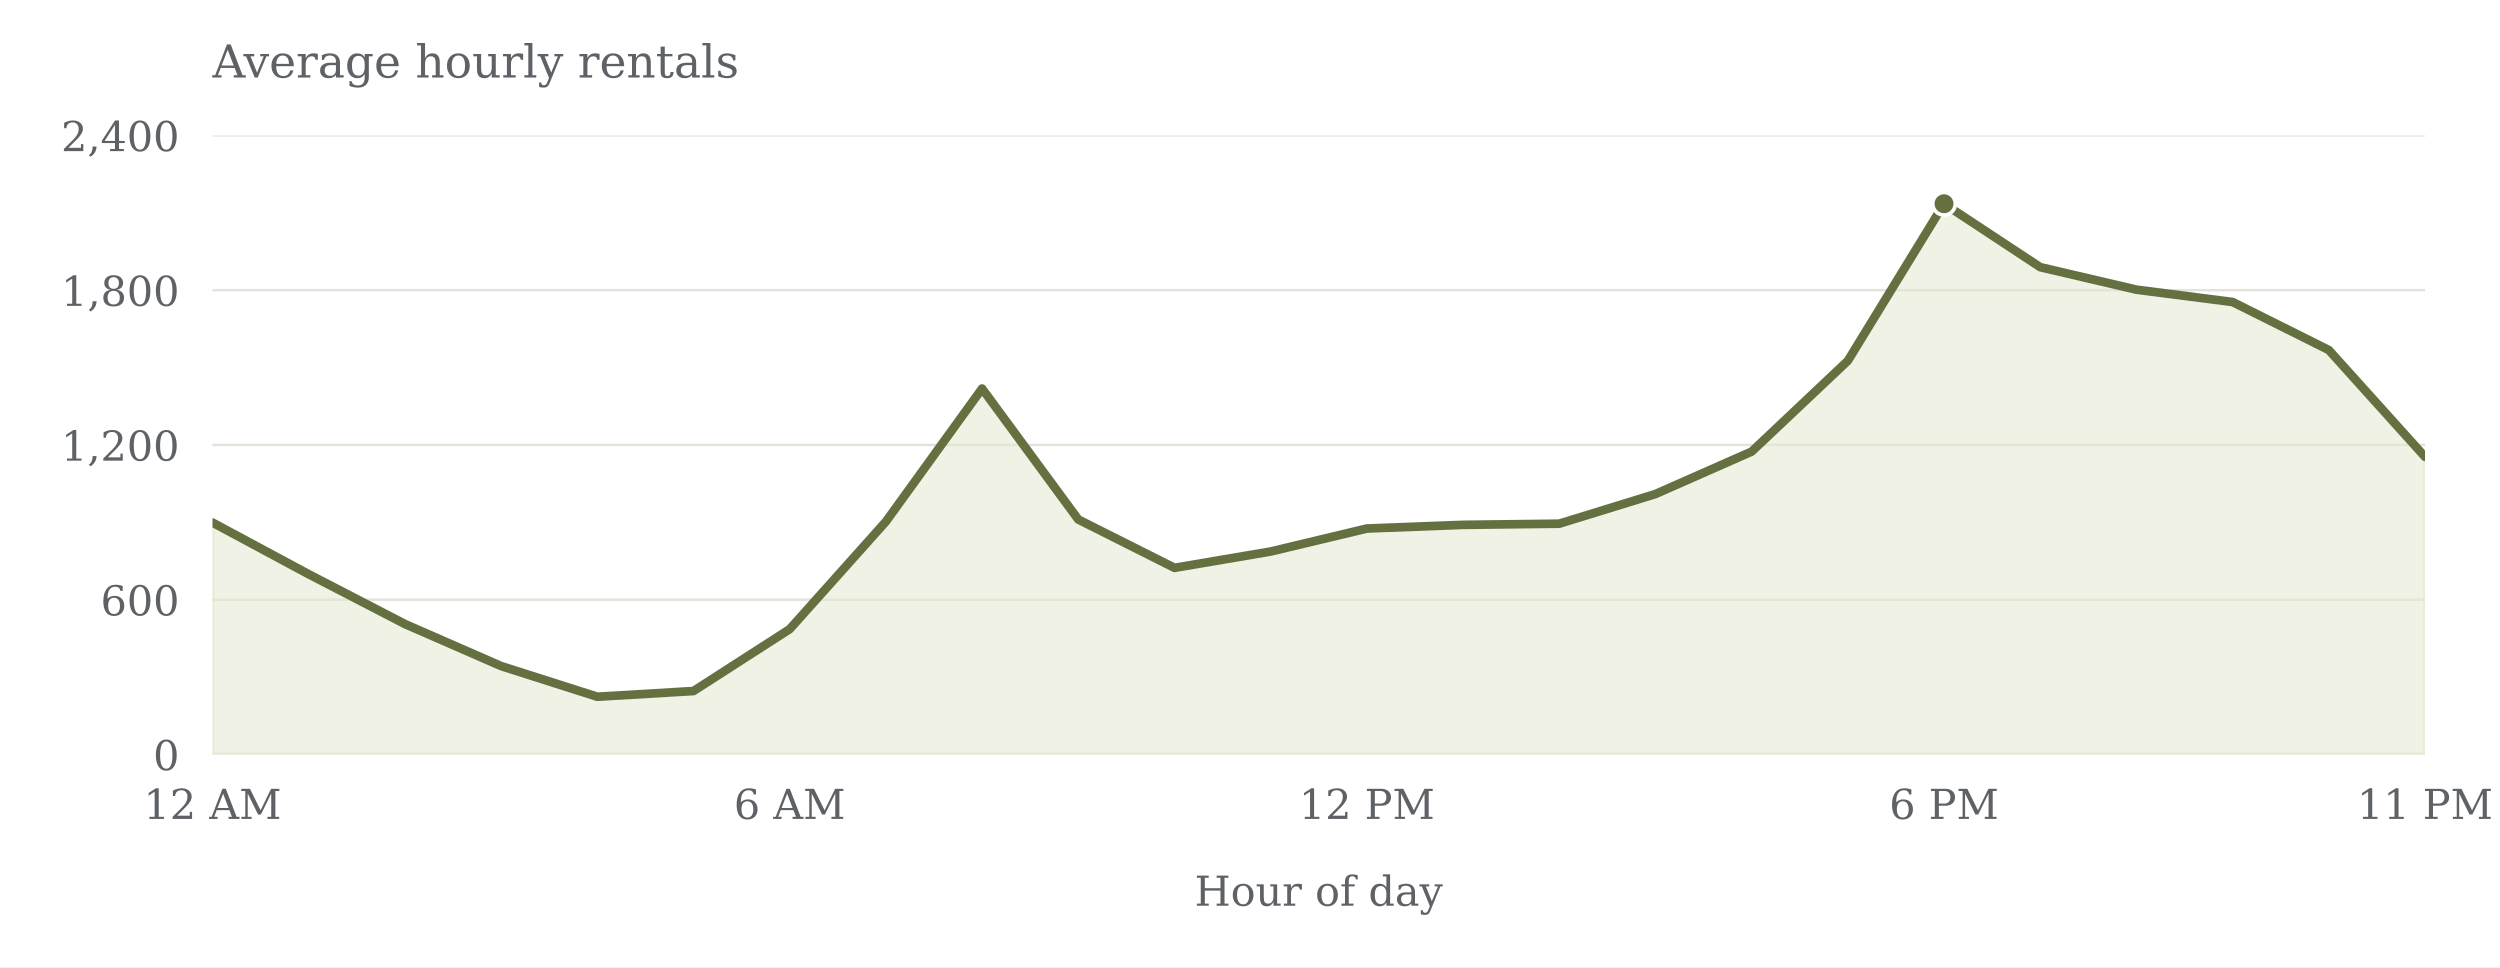
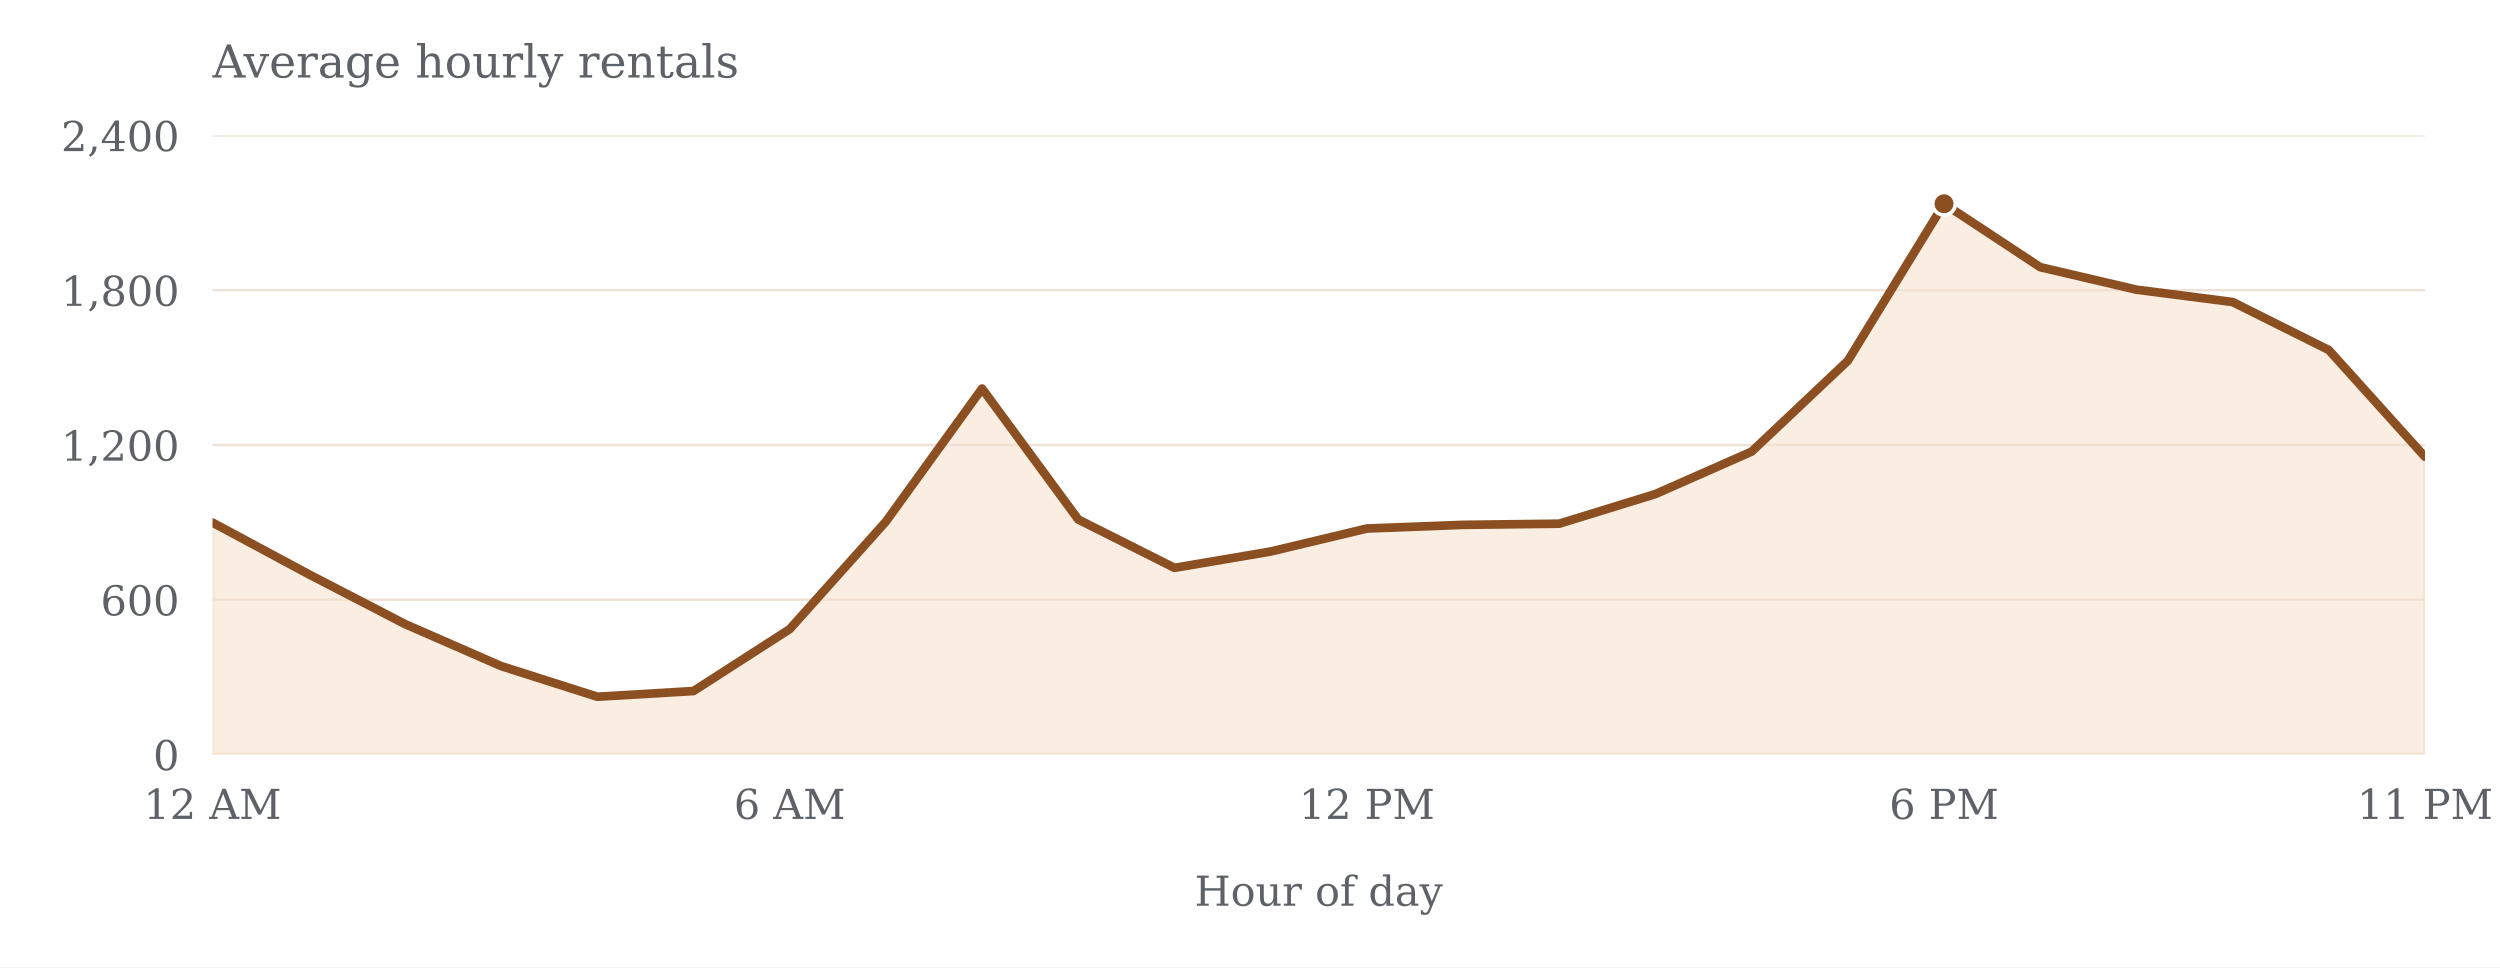
<svg xmlns="http://www.w3.org/2000/svg" xmlns:xlink="http://www.w3.org/1999/xlink" width="604.8pt" height="234pt" viewBox="0 0 604.8 234" version="1.1">
  <defs>
    <style type="text/css">*{stroke-linejoin: round; stroke-linecap: butt}</style>
  </defs>
  <g id="figure_1">
    <g id="patch_1">
      <path d="M 0 234  L 604.8 234  L 604.8 0  L 0 0  z " style="fill: #ffffff" />
    </g>
    <g id="axes_1">
      <g id="patch_2">
        <path d="M 51.408 182.52  L 586.656 182.52  L 586.656 32.76  L 51.408 32.76  z " style="fill: #ffffff" />
      </g>
      <g id="matplotlib.axis_1">
        <g id="xtick_1">
          <g id="line2d_1" />
          <g id="text_1">
            <text style="font-size: 10px; font-family: 'DejaVu Serif'; text-anchor: middle; fill: #5e6266" x="51.408" y="198.118" transform="rotate(-0 51.408 198.1177)">12 AM</text>
          </g>
        </g>
        <g id="xtick_2">
          <g id="line2d_2" />
          <g id="text_2">
            <text style="font-size: 10px; font-family: 'DejaVu Serif'; text-anchor: middle; fill: #5e6266" x="191.038" y="198.118" transform="rotate(-0 191.0379 198.1177)">6 AM</text>
          </g>
        </g>
        <g id="xtick_3">
          <g id="line2d_3" />
          <g id="text_3">
            <text style="font-size: 10px; font-family: 'DejaVu Serif'; text-anchor: middle; fill: #5e6266" x="330.668" y="198.118" transform="rotate(-0 330.6678 198.1177)">12 PM</text>
          </g>
        </g>
        <g id="xtick_4">
          <g id="line2d_4" />
          <g id="text_4">
            <text style="font-size: 10px; font-family: 'DejaVu Serif'; text-anchor: middle; fill: #5e6266" x="470.298" y="198.118" transform="rotate(-0 470.2977 198.1177)">6 PM</text>
          </g>
        </g>
        <g id="xtick_5">
          <g id="line2d_5" />
          <g id="text_5">
            <text style="font-size: 10px; font-family: 'DejaVu Serif'; text-anchor: middle; fill: #5e6266" x="586.656" y="198.118" transform="rotate(-0 586.656 198.1177)">11 PM</text>
          </g>
        </g>
        <g id="text_6">
          <text style="font-size: 10px; font-family: 'DejaVu Serif'; text-anchor: middle; fill: #5e6266" x="319.032" y="219.118" transform="rotate(-0 319.032 219.1184)">Hour of day</text>
        </g>
      </g>
      <g id="matplotlib.axis_2">
        <g id="ytick_1">
          <g id="line2d_6">
-             <path d="M 51.408 182.52  L 586.656 182.52  " clip-path="url(#pd521ee6e1f)" style="fill: none; stroke: #e2e4dc; stroke-width: 0.6; stroke-linecap: square" />
+             <path d="M 51.408 182.52  L 586.656 182.52  " clip-path="url(#pd521ee6e1f)" style="fill: none; stroke: #ede2d7; stroke-width: 0.6; stroke-linecap: square" />
          </g>
          <g id="line2d_7" />
          <g id="text_7">
            <text style="font-size: 10px; font-family: 'DejaVu Serif'; text-anchor: end; fill: #5e6266" x="43.408" y="186.319" transform="rotate(-0 43.408 186.3188)">0</text>
          </g>
        </g>
        <g id="ytick_2">
          <g id="line2d_8">
-             <path d="M 51.408 145.08  L 586.656 145.08  " clip-path="url(#pd521ee6e1f)" style="fill: none; stroke: #e2e4dc; stroke-width: 0.6; stroke-linecap: square" />
+             <path d="M 51.408 145.08  L 586.656 145.08  " clip-path="url(#pd521ee6e1f)" style="fill: none; stroke: #ede2d7; stroke-width: 0.6; stroke-linecap: square" />
          </g>
          <g id="line2d_9" />
          <g id="text_8">
            <text style="font-size: 10px; font-family: 'DejaVu Serif'; text-anchor: end; fill: #5e6266" x="43.408" y="148.879" transform="rotate(-0 43.408 148.8788)">600</text>
          </g>
        </g>
        <g id="ytick_3">
          <g id="line2d_10">
-             <path d="M 51.408 107.64  L 586.656 107.64  " clip-path="url(#pd521ee6e1f)" style="fill: none; stroke: #e2e4dc; stroke-width: 0.6; stroke-linecap: square" />
+             <path d="M 51.408 107.64  L 586.656 107.64  " clip-path="url(#pd521ee6e1f)" style="fill: none; stroke: #ede2d7; stroke-width: 0.6; stroke-linecap: square" />
          </g>
          <g id="line2d_11" />
          <g id="text_9">
            <text style="font-size: 10px; font-family: 'DejaVu Serif'; text-anchor: end; fill: #5e6266" x="43.408" y="111.439" transform="rotate(-0 43.408 111.4388)">1,200</text>
          </g>
        </g>
        <g id="ytick_4">
          <g id="line2d_12">
-             <path d="M 51.408 70.2  L 586.656 70.2  " clip-path="url(#pd521ee6e1f)" style="fill: none; stroke: #e2e4dc; stroke-width: 0.6; stroke-linecap: square" />
+             <path d="M 51.408 70.2  L 586.656 70.2  " clip-path="url(#pd521ee6e1f)" style="fill: none; stroke: #ede2d7; stroke-width: 0.6; stroke-linecap: square" />
          </g>
          <g id="line2d_13" />
          <g id="text_10">
            <text style="font-size: 10px; font-family: 'DejaVu Serif'; text-anchor: end; fill: #5e6266" x="43.408" y="73.999" transform="rotate(-0 43.408 73.99883)">1,800</text>
          </g>
        </g>
        <g id="ytick_5">
          <g id="line2d_14">
-             <path d="M 51.408 32.76  L 586.656 32.76  " clip-path="url(#pd521ee6e1f)" style="fill: none; stroke: #e2e4dc; stroke-width: 0.6; stroke-linecap: square" />
+             <path d="M 51.408 32.76  L 586.656 32.76  " clip-path="url(#pd521ee6e1f)" style="fill: none; stroke: #ede2d7; stroke-width: 0.6; stroke-linecap: square" />
          </g>
          <g id="line2d_15" />
          <g id="text_11">
            <text style="font-size: 10px; font-family: 'DejaVu Serif'; text-anchor: end; fill: #5e6266" x="43.408" y="36.559" transform="rotate(-0 43.408 36.55883)">2,400</text>
          </g>
        </g>
      </g>
      <g id="FillBetweenPolyCollection_1">
        <defs>
-           <path id="m45abd65108" d="M 51.408 -51.48  L 51.408 -107.582  L 74.68 -95.083  L 97.951 -83.039  L 121.223 -72.863  L 144.495 -65.446  L 167.766 -66.826  L 191.038 -81.796  L 214.31 -107.814  L 237.581 -140.001  L 260.853 -108.326  L 284.125 -96.626  L 307.396 -100.58  L 330.668 -106.14  L 353.939 -107.028  L 377.211 -107.308  L 400.483 -114.486  L 423.754 -124.748  L 447.026 -146.721  L 470.298 -184.713  L 493.569 -169.369  L 516.841 -163.92  L 540.113 -160.934  L 563.384 -149.315  L 586.656 -123.483  L 586.656 -51.48  L 586.656 -51.48  L 563.384 -51.48  L 540.113 -51.48  L 516.841 -51.48  L 493.569 -51.48  L 470.298 -51.48  L 447.026 -51.48  L 423.754 -51.48  L 400.483 -51.48  L 377.211 -51.48  L 353.939 -51.48  L 330.668 -51.48  L 307.396 -51.48  L 284.125 -51.48  L 260.853 -51.48  L 237.581 -51.48  L 214.31 -51.48  L 191.038 -51.48  L 167.766 -51.48  L 144.495 -51.48  L 121.223 -51.48  L 97.951 -51.48  L 74.68 -51.48  L 51.408 -51.48  z " style="stroke: #e1e7cd; stroke-opacity: 0.55" />
+           <path id="m45abd65108" d="M 51.408 -51.48  L 51.408 -107.582  L 74.68 -95.083  L 97.951 -83.039  L 121.223 -72.863  L 144.495 -65.446  L 167.766 -66.826  L 191.038 -81.796  L 214.31 -107.814  L 237.581 -140.001  L 260.853 -108.326  L 284.125 -96.626  L 307.396 -100.58  L 330.668 -106.14  L 353.939 -107.028  L 377.211 -107.308  L 400.483 -114.486  L 423.754 -124.748  L 447.026 -146.721  L 470.298 -184.713  L 493.569 -169.369  L 516.841 -163.92  L 540.113 -160.934  L 563.384 -149.315  L 586.656 -123.483  L 586.656 -51.48  L 586.656 -51.48  L 563.384 -51.48  L 540.113 -51.48  L 516.841 -51.48  L 493.569 -51.48  L 470.298 -51.48  L 447.026 -51.48  L 423.754 -51.48  L 400.483 -51.48  L 377.211 -51.48  L 353.939 -51.48  L 330.668 -51.48  L 307.396 -51.48  L 284.125 -51.48  L 260.853 -51.48  L 237.581 -51.48  L 214.31 -51.48  L 191.038 -51.48  L 167.766 -51.48  L 144.495 -51.48  L 121.223 -51.48  L 97.951 -51.48  L 74.68 -51.48  L 51.408 -51.48  z " style="stroke: #f6dfca; stroke-opacity: 0.55" />
        </defs>
        <g clip-path="url(#pd521ee6e1f)">
-           <use xlink:href="#m45abd65108" x="0" y="234" style="fill: #e1e7cd; fill-opacity: 0.55; stroke: #e1e7cd; stroke-opacity: 0.55" />
+           <use xlink:href="#m45abd65108" x="0" y="234" style="fill: #f6dfca; fill-opacity: 0.55; stroke: #f6dfca; stroke-opacity: 0.55" />
        </g>
      </g>
      <g id="line2d_16">
-         <path d="M 51.408 126.418  L 74.68 138.917  L 97.951 150.961  L 121.223 161.137  L 144.495 168.554  L 167.766 167.174  L 191.038 152.204  L 214.31 126.186  L 237.581 93.999  L 260.853 125.674  L 284.125 137.374  L 307.396 133.42  L 330.668 127.86  L 353.939 126.972  L 377.211 126.692  L 400.483 119.514  L 423.754 109.252  L 447.026 87.279  L 470.298 49.287  L 493.569 64.631  L 516.841 70.08  L 540.113 73.066  L 563.384 84.685  L 586.656 110.517  " clip-path="url(#pd521ee6e1f)" style="fill: none; stroke: #657041; stroke-width: 2.1; stroke-linecap: round" />
+         <path d="M 51.408 126.418  L 74.68 138.917  L 97.951 150.961  L 121.223 161.137  L 144.495 168.554  L 167.766 167.174  L 191.038 152.204  L 214.31 126.186  L 237.581 93.999  L 260.853 125.674  L 284.125 137.374  L 307.396 133.42  L 330.668 127.86  L 353.939 126.972  L 377.211 126.692  L 400.483 119.514  L 423.754 109.252  L 447.026 87.279  L 470.298 49.287  L 493.569 64.631  L 516.841 70.08  L 540.113 73.066  L 563.384 84.685  L 586.656 110.517  " clip-path="url(#pd521ee6e1f)" style="fill: none; stroke: #8b4f22; stroke-width: 2.1; stroke-linecap: round" />
      </g>
      <g id="text_12">
        <text style="font-size: 11px; font-family: 'DejaVu Serif'; text-anchor: start; fill: #5e6266" x="51.408" y="18.76" transform="rotate(-0 51.408 18.76)">Average hourly rentals</text>
      </g>
      <g id="PathCollection_1">
        <defs>
          <path id="m3ab877bcb2" d="M 0 2.739  C 0.726 2.739 1.423 2.45 1.936 1.936  C 2.45 1.423 2.739 0.726 2.739 0  C 2.739 -0.726 2.45 -1.423 1.936 -1.936  C 1.423 -2.45 0.726 -2.739 0 -2.739  C -0.726 -2.739 -1.423 -2.45 -1.936 -1.936  C -2.45 -1.423 -2.739 -0.726 -2.739 0  C -2.739 0.726 -2.45 1.423 -1.936 1.936  C -1.423 2.45 -0.726 2.739 0 2.739  z " style="stroke: #ffffff; stroke-width: 0.9" />
        </defs>
        <g clip-path="url(#pd521ee6e1f)">
-           <use xlink:href="#m3ab877bcb2" x="470.298" y="49.287" style="fill: #657041; stroke: #ffffff; stroke-width: 0.9" />
+           <use xlink:href="#m3ab877bcb2" x="470.298" y="49.287" style="fill: #8b4f22; stroke: #ffffff; stroke-width: 0.9" />
        </g>
      </g>
    </g>
  </g>
  <defs>
    <clipPath id="pd521ee6e1f">
      <rect x="51.408" y="32.76" width="535.248" height="149.76" />
    </clipPath>
  </defs>
</svg>
